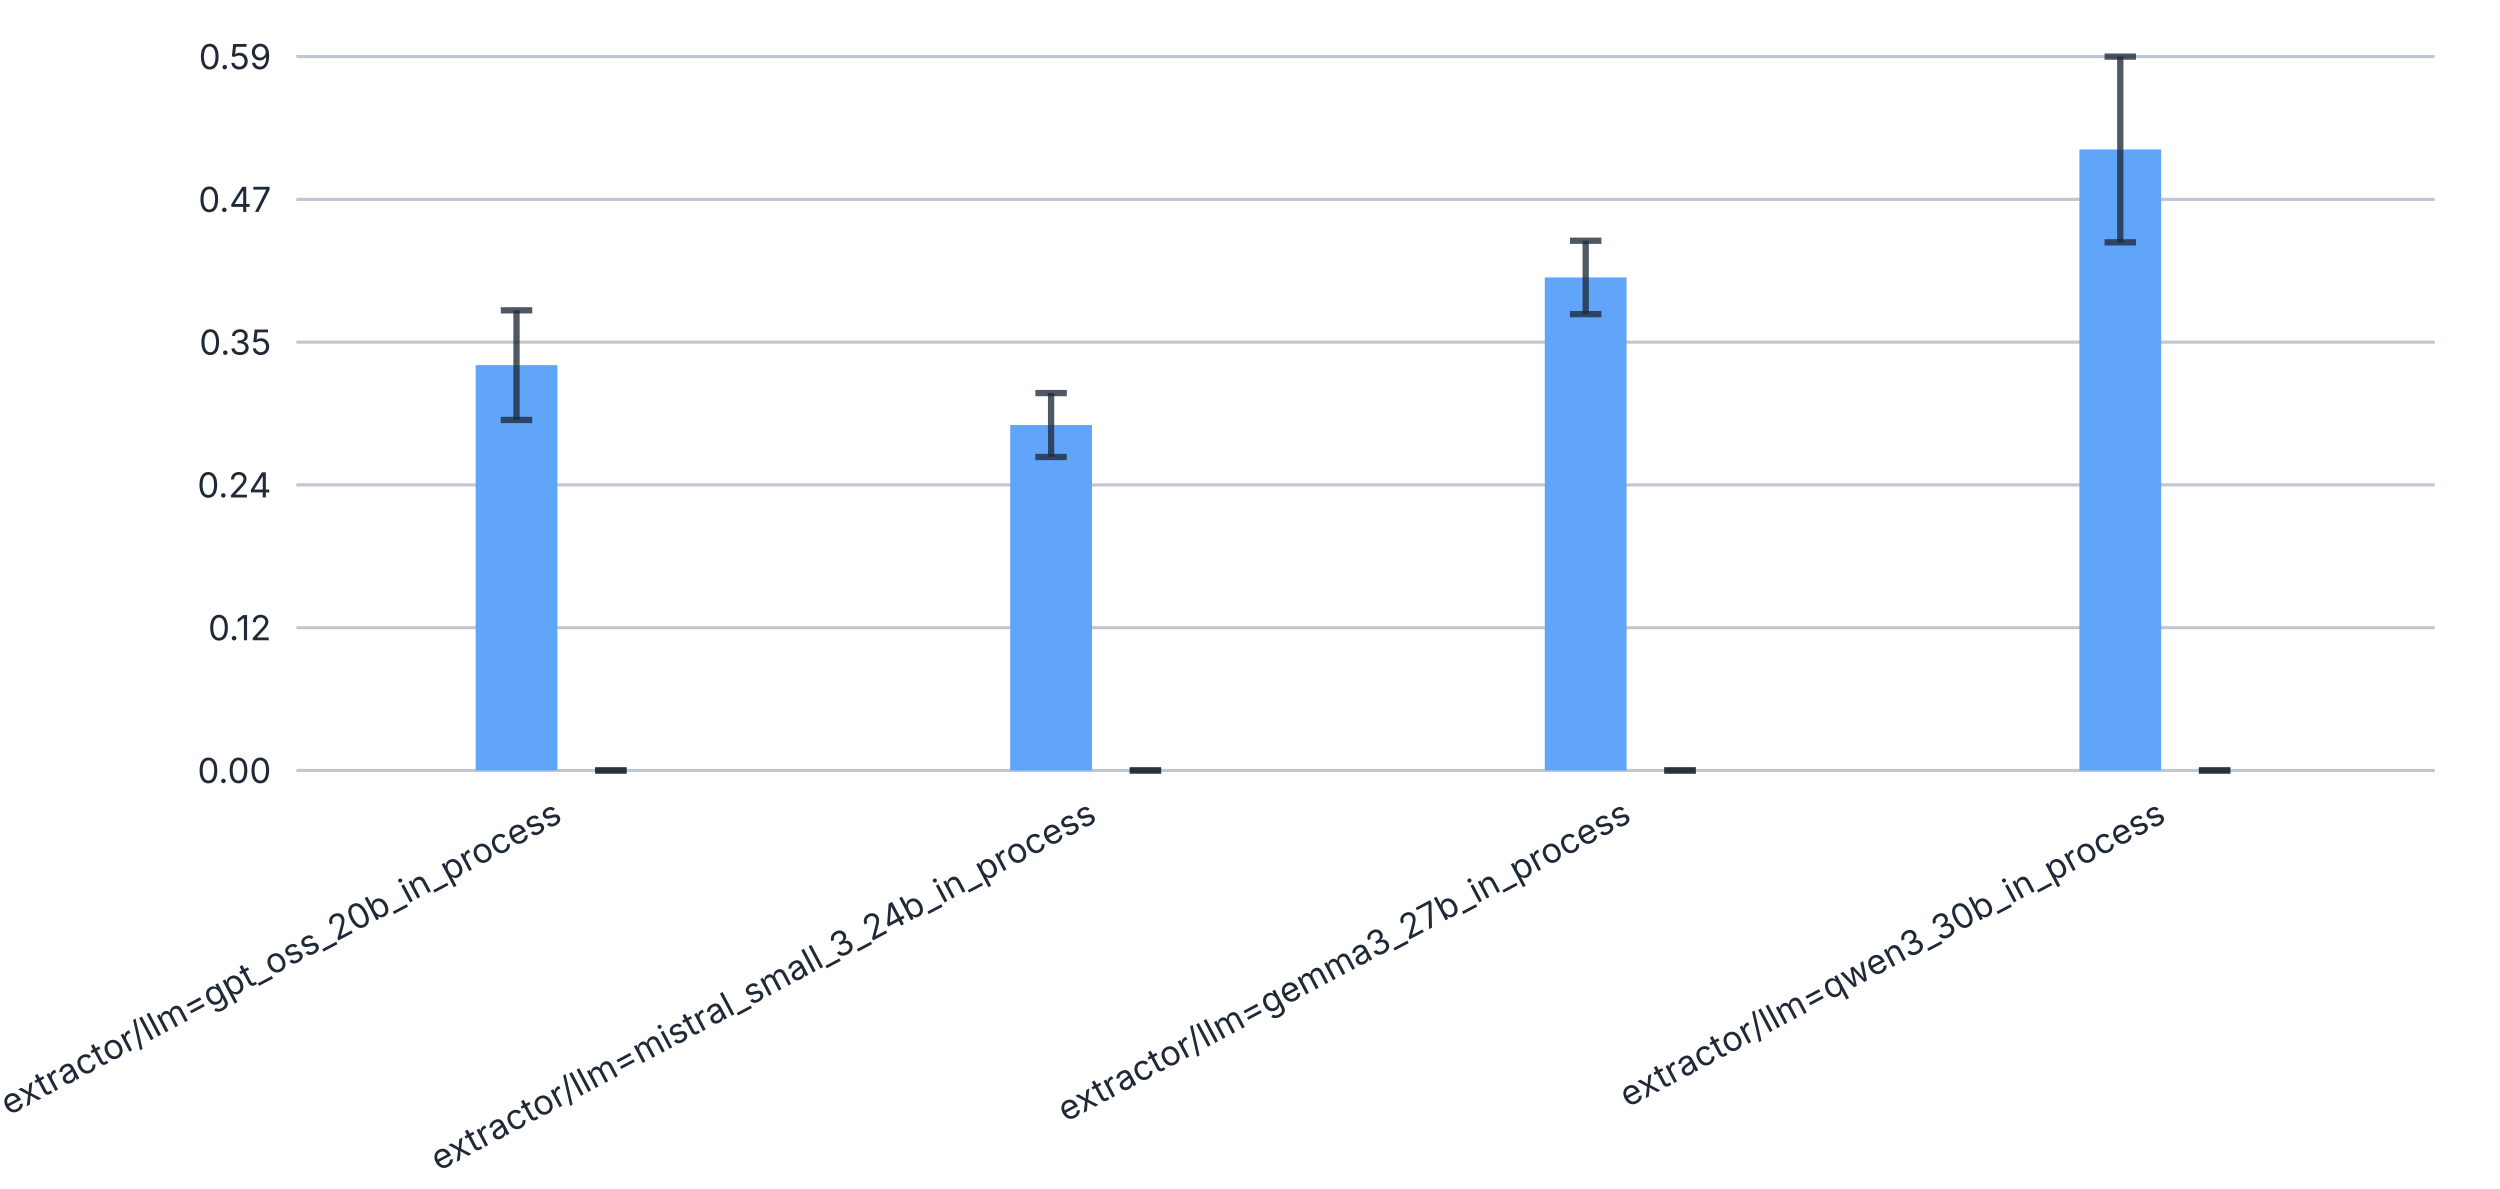
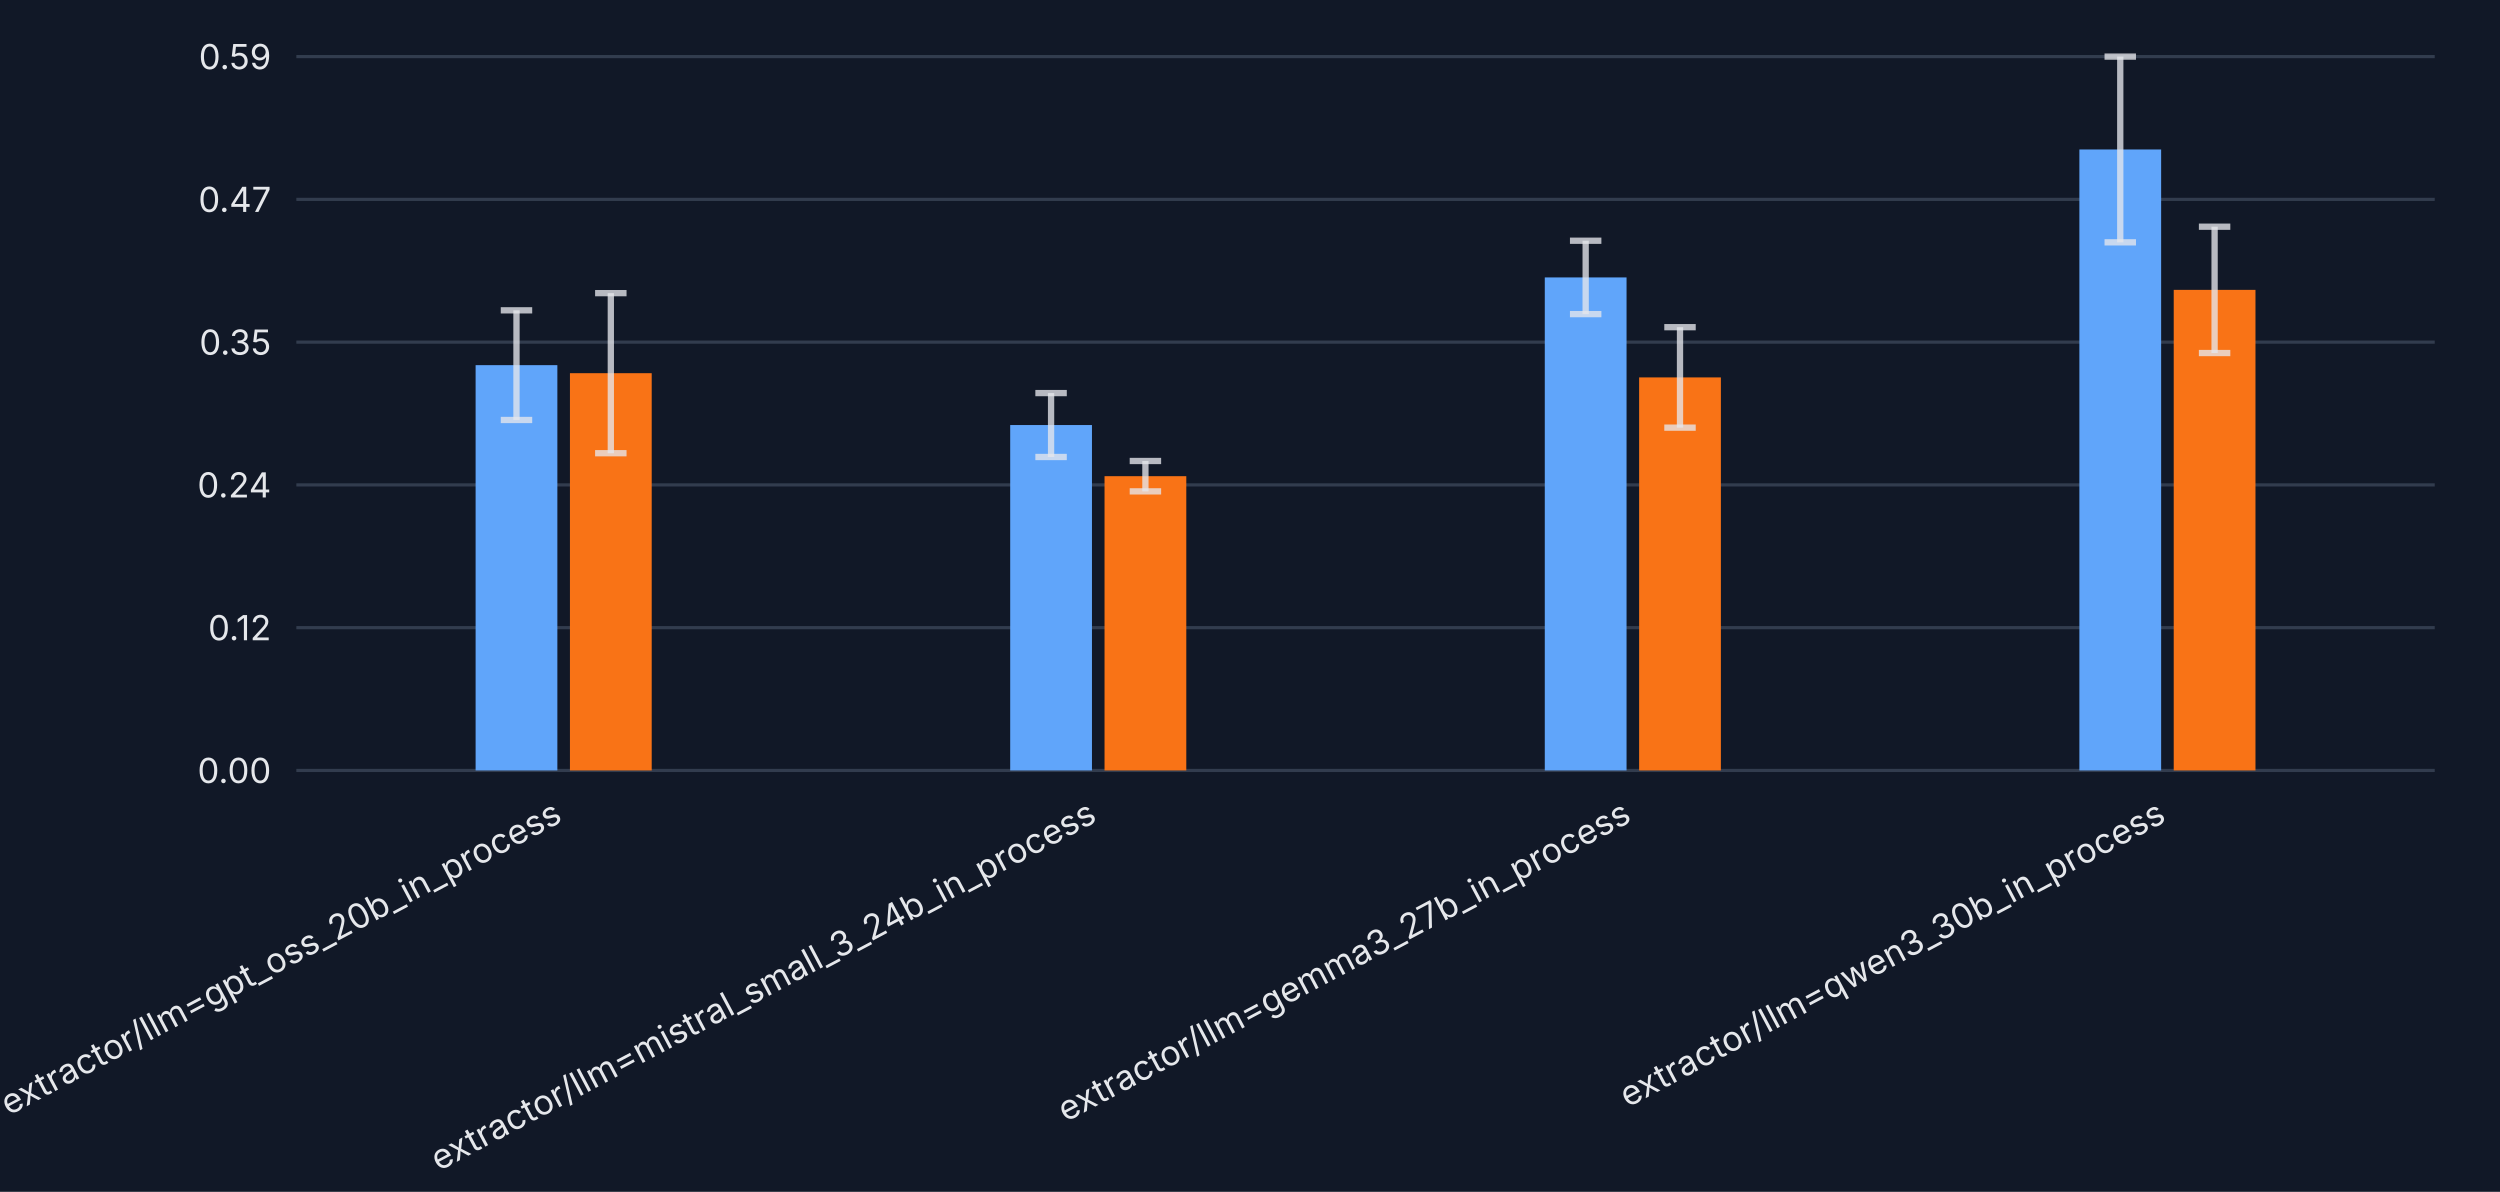
- <svg xmlns="http://www.w3.org/2000/svg" width="795" height="378" viewBox="0 0 795 378" style="color: rgb(31, 41, 55); font-family: Inter, Arial, sans-serif; background-color: rgba(0, 0, 0, 0);">
-   <rect x="0" y="0" width="795" height="378" fill="rgb(255, 255, 255)" />
-   <g transform="translate(34.24805, 0)">
+ <svg xmlns="http://www.w3.org/2000/svg" width="795" height="379" viewBox="0 0 795 379" style="color: rgb(229, 231, 235); font-family: Inter, Arial, sans-serif; background-color: rgba(0, 0, 0, 0);">
+   <rect x="0" y="0" width="795" height="379" fill="rgb(17, 24, 39)" />
+   <g transform="translate(34.2421, 0)">
    <line x1="60" x2="740" y1="245" y2="245" stroke="#64748b66" stroke-width="1" />
    <text x="52" y="249" text-anchor="end" fill="currentColor" font-size="11">0.00</text>
    <line x1="60" x2="740" y1="199.6" y2="199.6" stroke="#64748b66" stroke-width="1" />
    <text x="52" y="203.6" text-anchor="end" fill="currentColor" font-size="11">0.12</text>
    <line x1="60" x2="740" y1="154.2" y2="154.2" stroke="#64748b66" stroke-width="1" />
    <text x="52" y="158.2" text-anchor="end" fill="currentColor" font-size="11">0.24</text>
    <line x1="60" x2="740" y1="108.8" y2="108.8" stroke="#64748b66" stroke-width="1" />
    <text x="52" y="112.8" text-anchor="end" fill="currentColor" font-size="11">0.35</text>
    <line x1="60" x2="740" y1="63.4" y2="63.4" stroke="#64748b66" stroke-width="1" />
    <text x="52" y="67.4" text-anchor="end" fill="currentColor" font-size="11">0.47</text>
    <line x1="60" x2="740" y1="18" y2="18" stroke="#64748b66" stroke-width="1" />
    <text x="52" y="22" text-anchor="end" fill="currentColor" font-size="11">0.59</text>
    <rect x="117" y="116.118" width="26" height="128.882" fill="#60a5fa" style="cursor: crosshair;" />
    <line x1="130" x2="130" y1="98.685" y2="133.552" stroke="currentColor" stroke-opacity="0.78" stroke-width="2" />
    <line x1="125" x2="135" y1="98.685" y2="98.685" stroke="currentColor" stroke-opacity="0.78" stroke-width="2" />
    <line x1="125" x2="135" y1="133.552" y2="133.552" stroke="currentColor" stroke-opacity="0.78" stroke-width="2" />
-     <rect x="147" y="245" width="26" height="0" fill="#f97316" style="cursor: crosshair;" />
-     <line x1="160" x2="160" y1="245" y2="245" stroke="currentColor" stroke-opacity="0.78" stroke-width="2" />
-     <line x1="155" x2="165" y1="245" y2="245" stroke="currentColor" stroke-opacity="0.78" stroke-width="2" />
-     <line x1="155" x2="165" y1="245" y2="245" stroke="currentColor" stroke-opacity="0.78" stroke-width="2" />
+     <rect x="147" y="118.673" width="26" height="126.327" fill="#f97316" style="cursor: crosshair;" />
+     <line x1="160" x2="160" y1="93.222" y2="144.124" stroke="currentColor" stroke-opacity="0.78" stroke-width="2" />
+     <line x1="155" x2="165" y1="93.222" y2="93.222" stroke="currentColor" stroke-opacity="0.78" stroke-width="2" />
+     <line x1="155" x2="165" y1="144.124" y2="144.124" stroke="currentColor" stroke-opacity="0.78" stroke-width="2" />
    <text x="145" y="261" transform="rotate(-28 145 261)" text-anchor="end" fill="currentColor" font-size="11">extractor/llm=gpt_oss_20b_in_process</text>
    <rect x="287" y="135.162" width="26" height="109.838" fill="#60a5fa" style="cursor: crosshair;" />
    <line x1="300" x2="300" y1="125.001" y2="145.323" stroke="currentColor" stroke-opacity="0.78" stroke-width="2" />
    <line x1="295" x2="305" y1="125.001" y2="125.001" stroke="currentColor" stroke-opacity="0.78" stroke-width="2" />
    <line x1="295" x2="305" y1="145.323" y2="145.323" stroke="currentColor" stroke-opacity="0.78" stroke-width="2" />
-     <rect x="317" y="245" width="26" height="0" fill="#f97316" style="cursor: crosshair;" />
-     <line x1="330" x2="330" y1="245" y2="245" stroke="currentColor" stroke-opacity="0.78" stroke-width="2" />
-     <line x1="325" x2="335" y1="245" y2="245" stroke="currentColor" stroke-opacity="0.78" stroke-width="2" />
-     <line x1="325" x2="335" y1="245" y2="245" stroke="currentColor" stroke-opacity="0.78" stroke-width="2" />
+     <rect x="317" y="151.425" width="26" height="93.575" fill="#f97316" style="cursor: crosshair;" />
+     <line x1="330" x2="330" y1="146.594" y2="156.256" stroke="currentColor" stroke-opacity="0.78" stroke-width="2" />
+     <line x1="325" x2="335" y1="146.594" y2="146.594" stroke="currentColor" stroke-opacity="0.78" stroke-width="2" />
+     <line x1="325" x2="335" y1="156.256" y2="156.256" stroke="currentColor" stroke-opacity="0.78" stroke-width="2" />
    <text x="315" y="261" transform="rotate(-28 315 261)" text-anchor="end" fill="currentColor" font-size="11">extractor/llm=mistral_small_3_24b_in_process</text>
    <rect x="457" y="88.222" width="26" height="156.778" fill="#60a5fa" style="cursor: crosshair;" />
    <line x1="470" x2="470" y1="76.553" y2="99.892" stroke="currentColor" stroke-opacity="0.78" stroke-width="2" />
    <line x1="465" x2="475" y1="76.553" y2="76.553" stroke="currentColor" stroke-opacity="0.78" stroke-width="2" />
    <line x1="465" x2="475" y1="99.892" y2="99.892" stroke="currentColor" stroke-opacity="0.78" stroke-width="2" />
-     <rect x="487" y="245" width="26" height="0" fill="#f97316" style="cursor: crosshair;" />
-     <line x1="500" x2="500" y1="245" y2="245" stroke="currentColor" stroke-opacity="0.78" stroke-width="2" />
-     <line x1="495" x2="505" y1="245" y2="245" stroke="currentColor" stroke-opacity="0.78" stroke-width="2" />
-     <line x1="495" x2="505" y1="245" y2="245" stroke="currentColor" stroke-opacity="0.78" stroke-width="2" />
+     <rect x="487" y="120.017" width="26" height="124.983" fill="#f97316" style="cursor: crosshair;" />
+     <line x1="500" x2="500" y1="104.043" y2="135.992" stroke="currentColor" stroke-opacity="0.78" stroke-width="2" />
+     <line x1="495" x2="505" y1="104.043" y2="104.043" stroke="currentColor" stroke-opacity="0.78" stroke-width="2" />
+     <line x1="495" x2="505" y1="135.992" y2="135.992" stroke="currentColor" stroke-opacity="0.78" stroke-width="2" />
    <text x="485" y="261" transform="rotate(-28 485 261)" text-anchor="end" fill="currentColor" font-size="11">extractor/llm=gemma3_27b_in_process</text>
    <rect x="627" y="47.532" width="26" height="197.468" fill="#60a5fa" style="cursor: crosshair;" />
    <line x1="640" x2="640" y1="18" y2="77.063" stroke="currentColor" stroke-opacity="0.78" stroke-width="2" />
    <line x1="635" x2="645" y1="18" y2="18" stroke="currentColor" stroke-opacity="0.78" stroke-width="2" />
    <line x1="635" x2="645" y1="77.063" y2="77.063" stroke="currentColor" stroke-opacity="0.78" stroke-width="2" />
-     <rect x="657" y="245" width="26" height="0" fill="#f97316" style="cursor: crosshair;" />
-     <line x1="670" x2="670" y1="245" y2="245" stroke="currentColor" stroke-opacity="0.78" stroke-width="2" />
-     <line x1="665" x2="675" y1="245" y2="245" stroke="currentColor" stroke-opacity="0.78" stroke-width="2" />
-     <line x1="665" x2="675" y1="245" y2="245" stroke="currentColor" stroke-opacity="0.78" stroke-width="2" />
+     <rect x="657" y="92.179" width="26" height="152.821" fill="#f97316" style="cursor: crosshair;" />
+     <line x1="670" x2="670" y1="72.091" y2="112.266" stroke="currentColor" stroke-opacity="0.78" stroke-width="2" />
+     <line x1="665" x2="675" y1="72.091" y2="72.091" stroke="currentColor" stroke-opacity="0.78" stroke-width="2" />
+     <line x1="665" x2="675" y1="112.266" y2="112.266" stroke="currentColor" stroke-opacity="0.78" stroke-width="2" />
    <text x="655" y="261" transform="rotate(-28 655 261)" text-anchor="end" fill="currentColor" font-size="11">extractor/llm=qwen3_30b_in_process</text>
  </g>
</svg>
